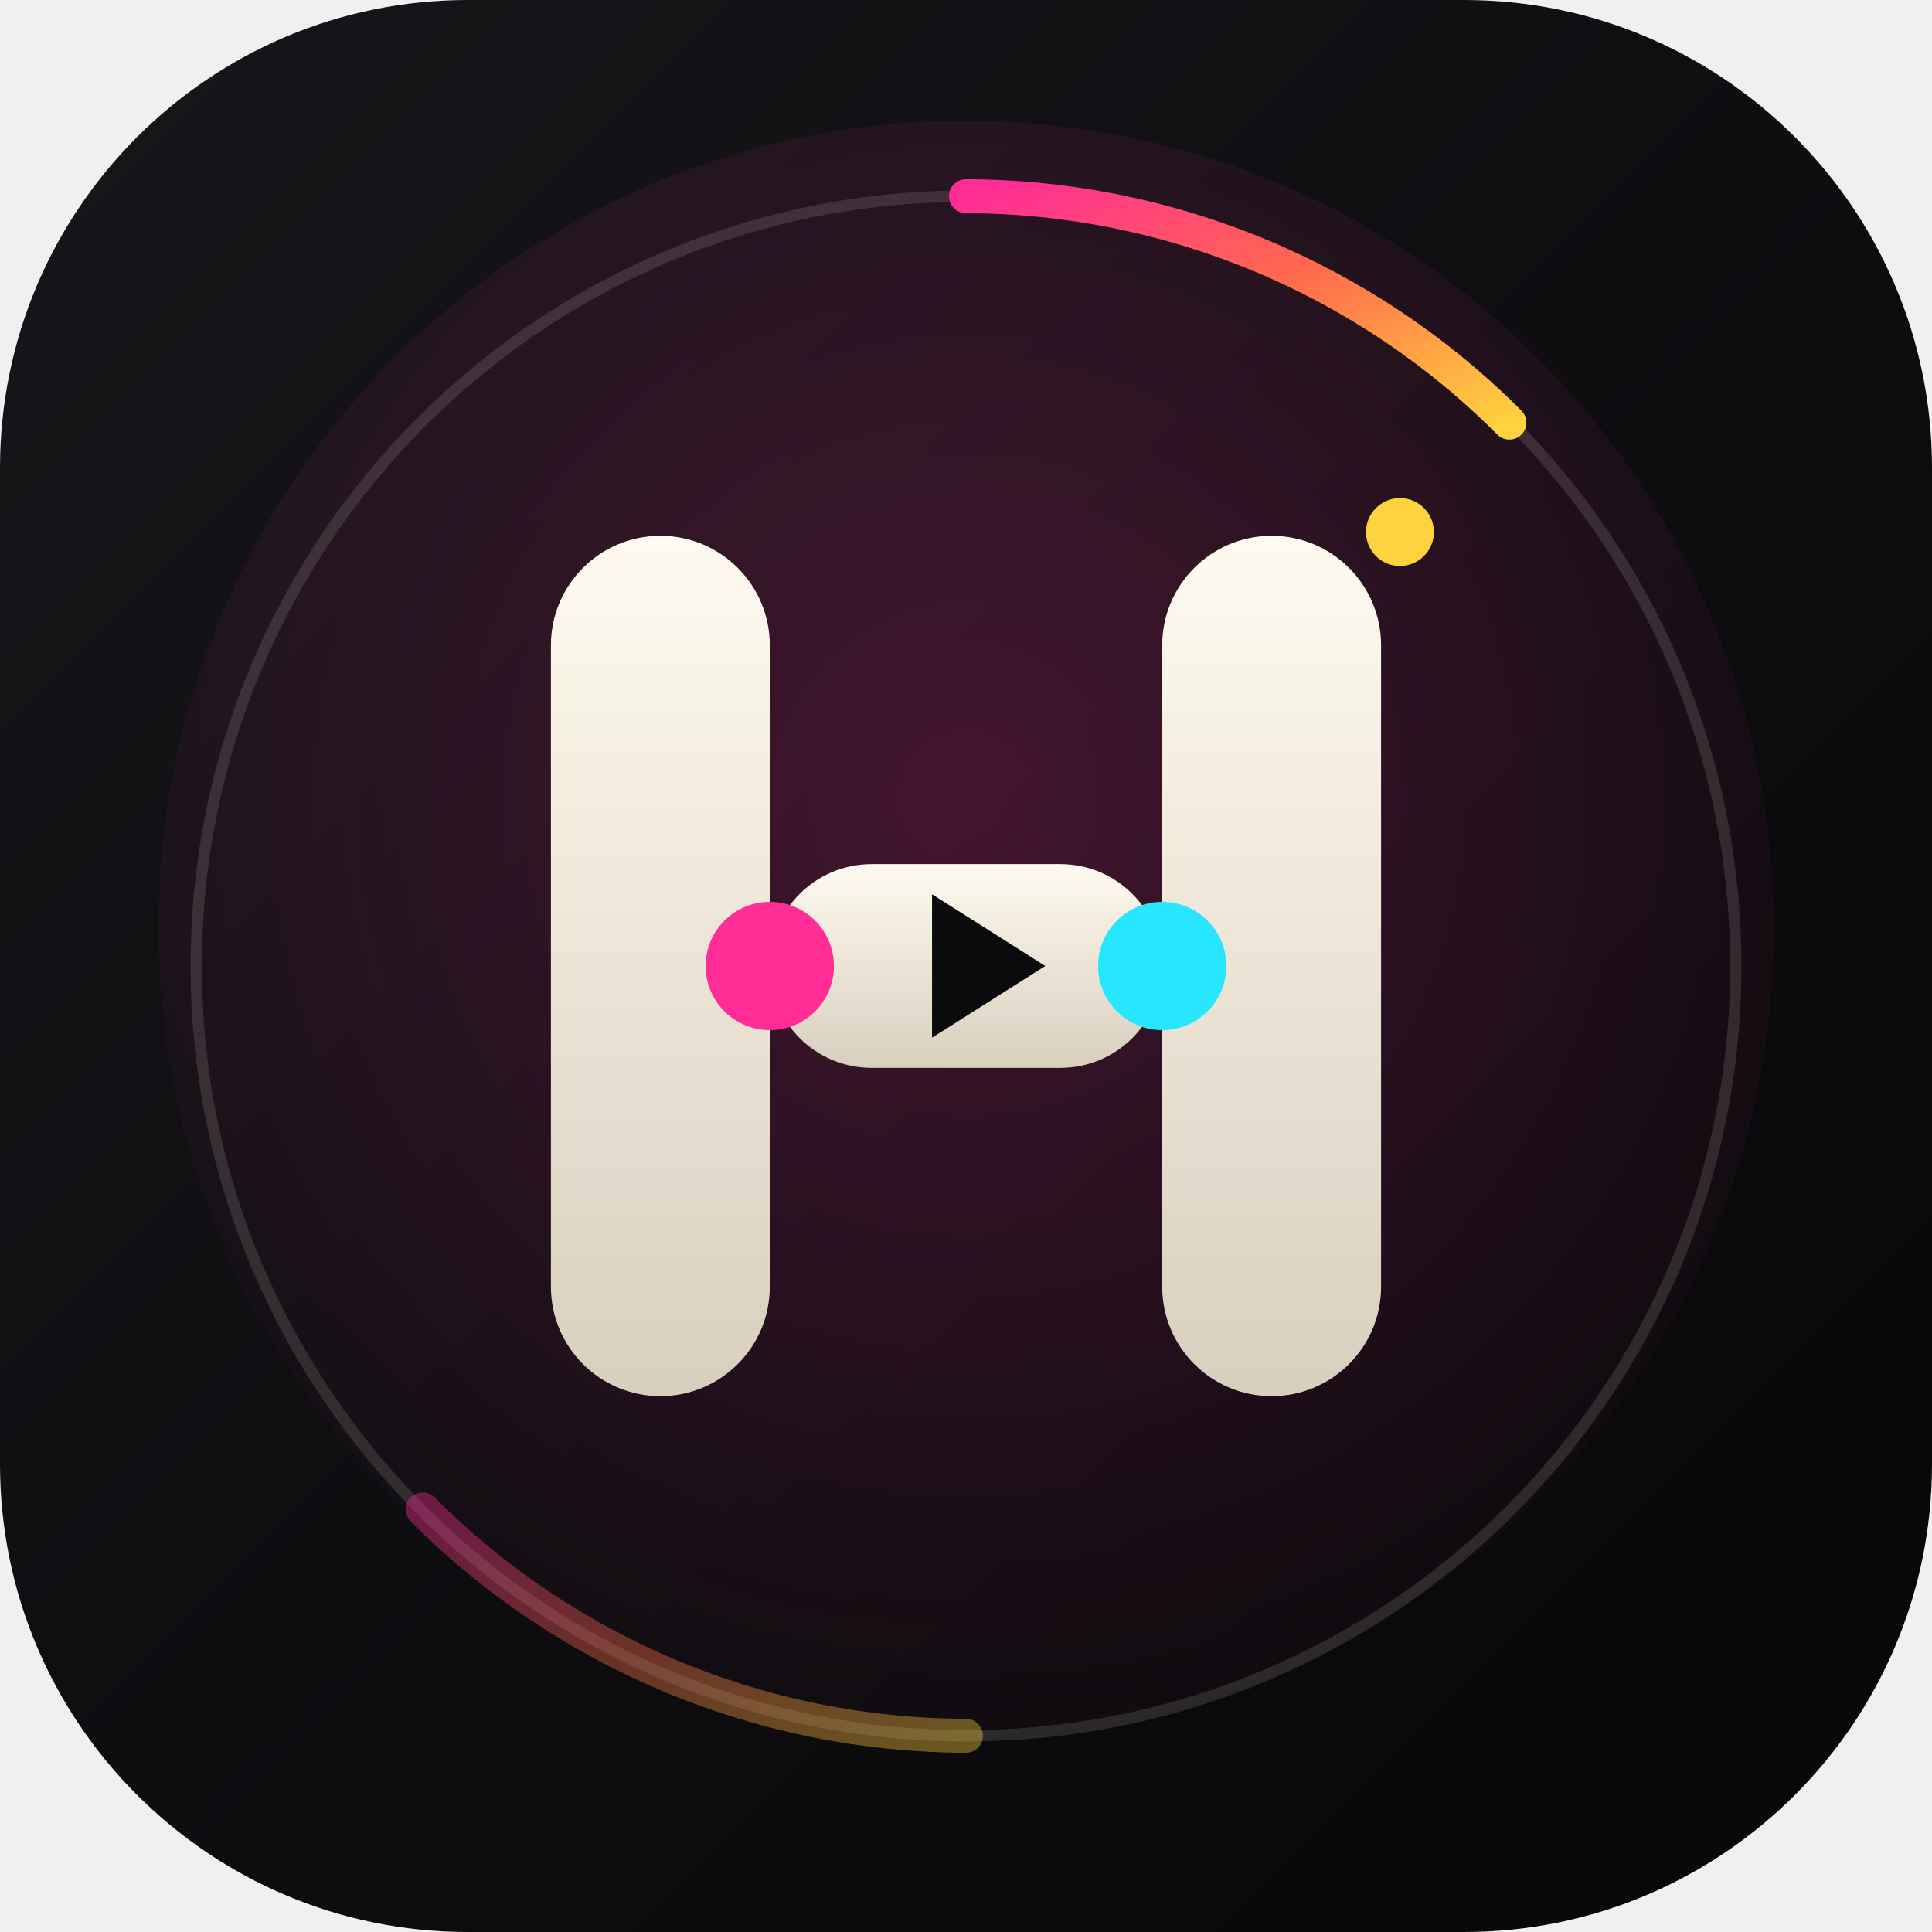
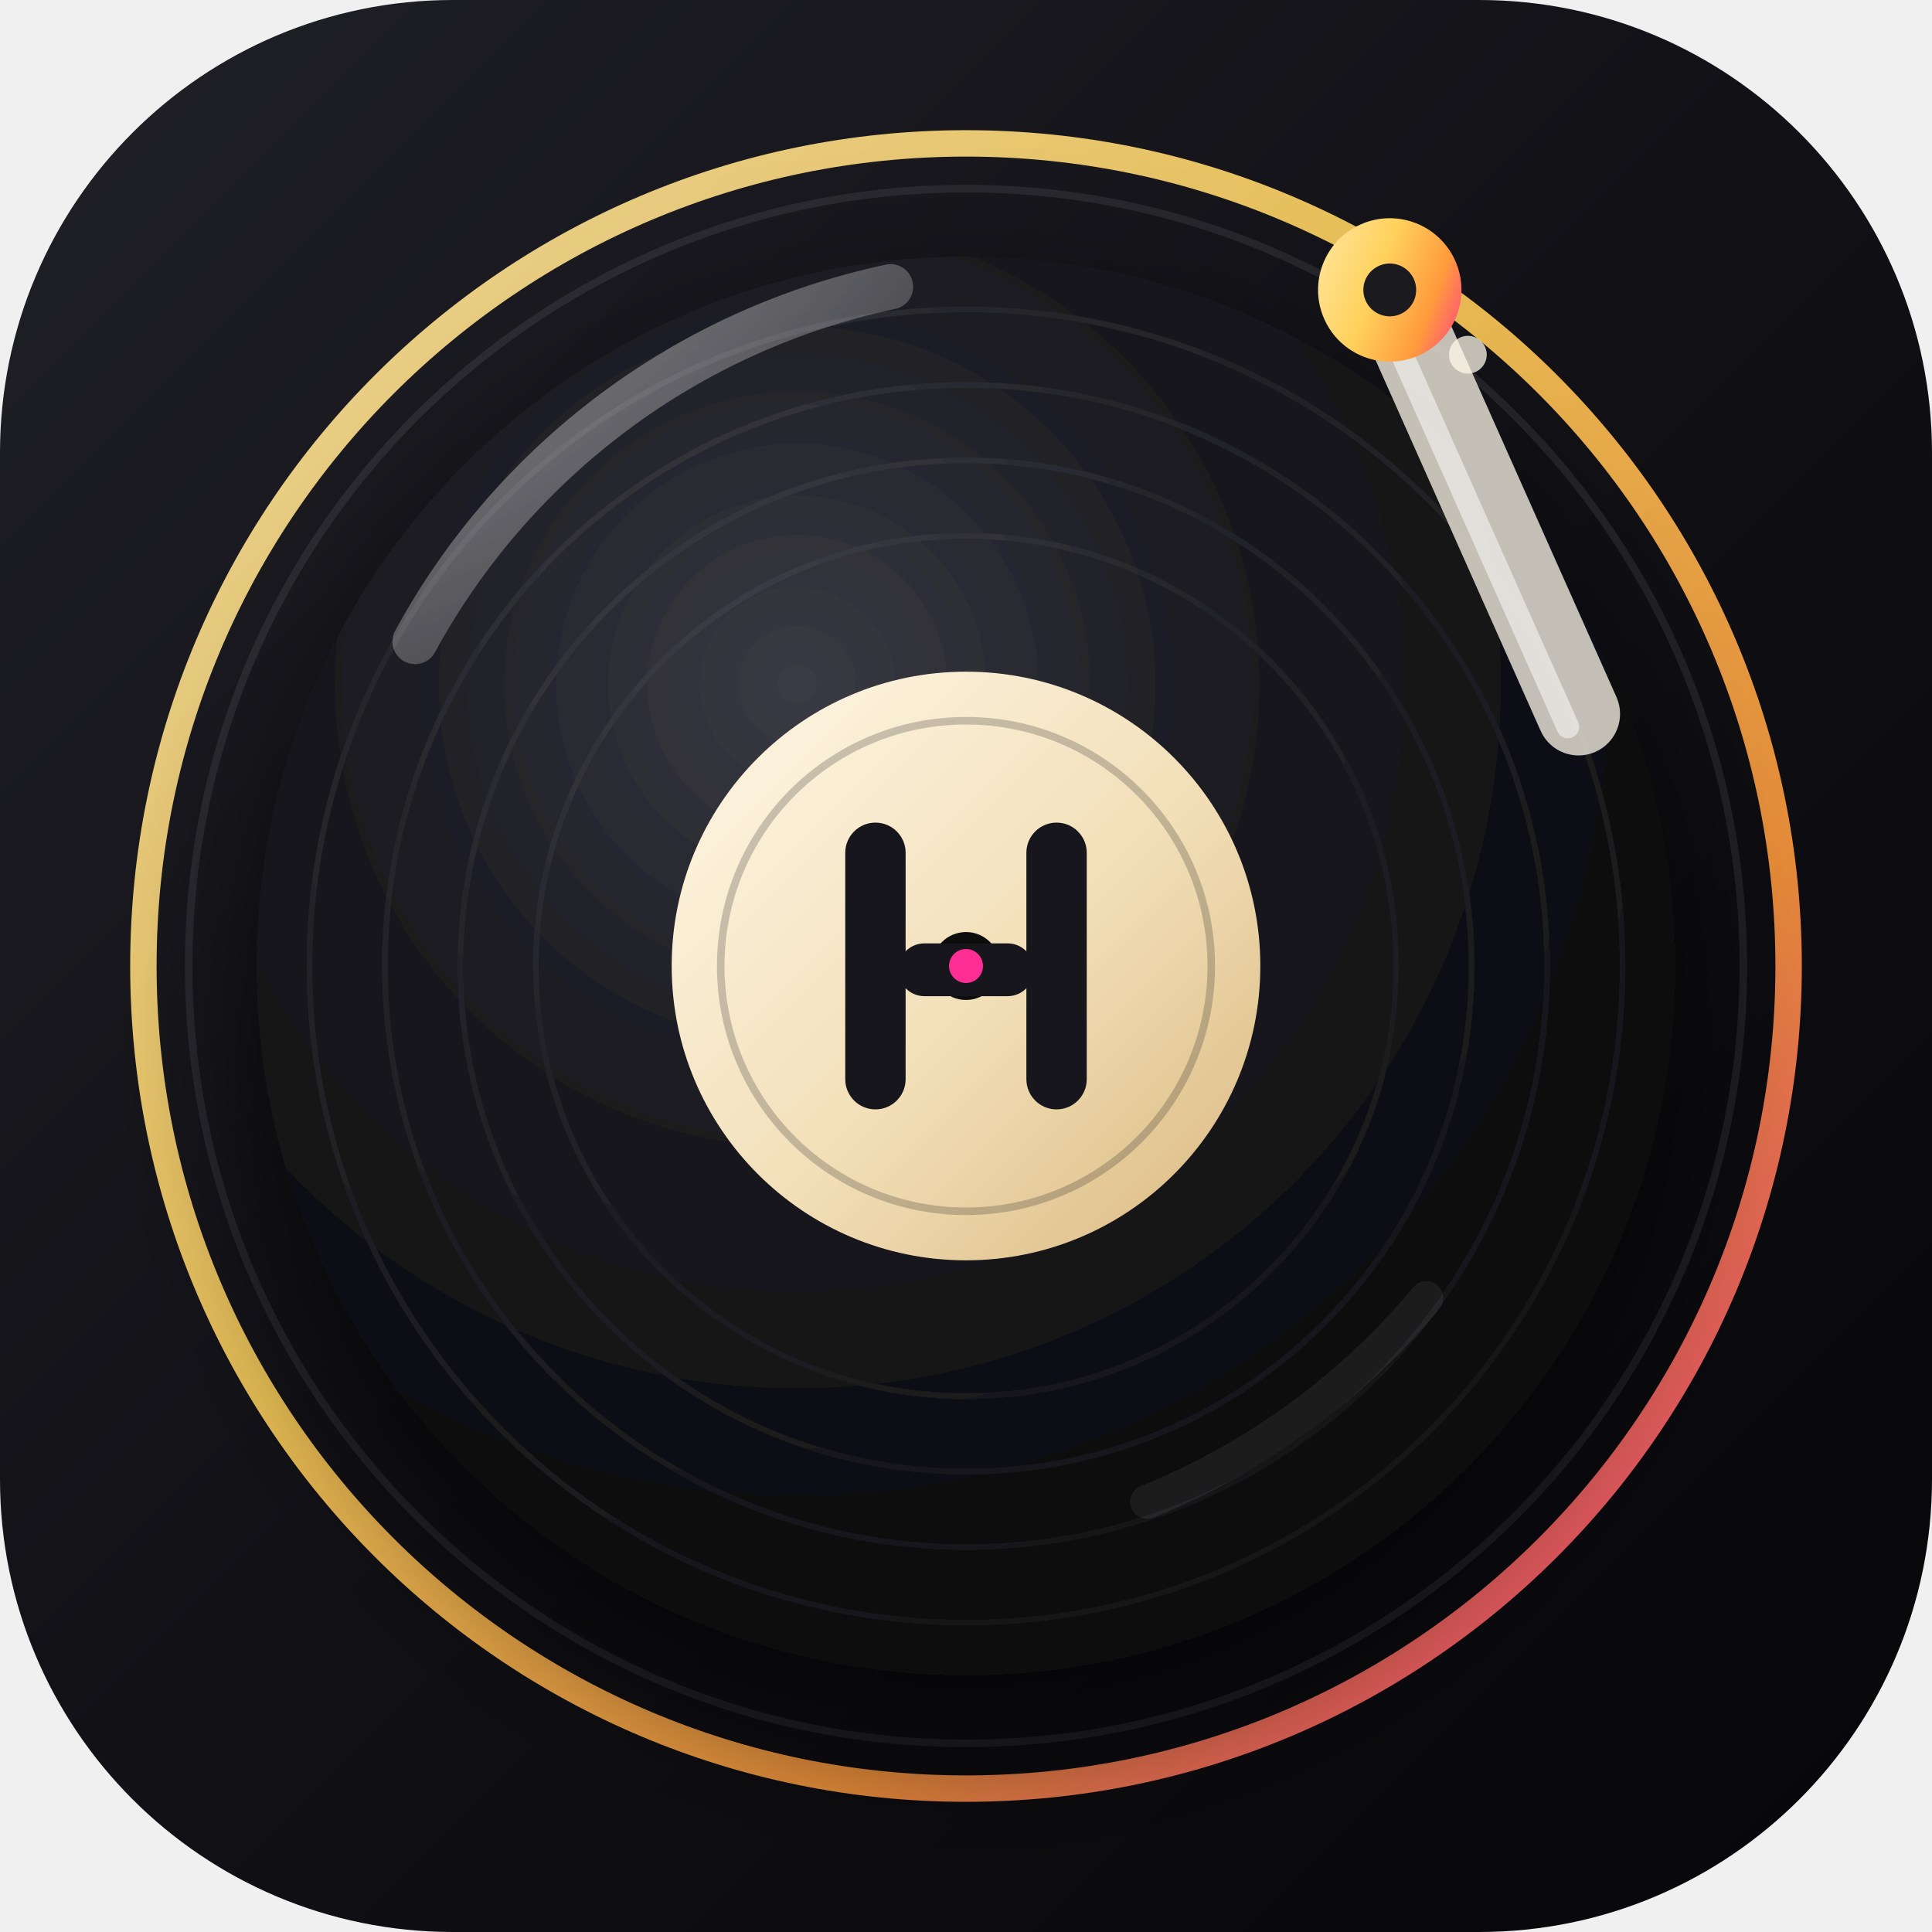
- <svg xmlns="http://www.w3.org/2000/svg" viewBox="0 0 512 512" role="img" aria-label="HITSTER Web">
+ <svg xmlns="http://www.w3.org/2000/svg" viewBox="0 0 512 512" role="img" aria-label="HITSTER Web – Schallplatte">
  <defs>
    <linearGradient id="bg" x1="0" y1="0" x2="1" y2="1">
-       <stop offset="0" stop-color="#17171b" />
-       <stop offset="0.55" stop-color="#0d0d10" />
-       <stop offset="1" stop-color="#070708" />
+       <stop offset="0" stop-color="#202027" />
+       <stop offset="0.48" stop-color="#111116" />
+       <stop offset="1" stop-color="#07070a" />
    </linearGradient>
-     <linearGradient id="ring" x1="0" y1="0" x2="1" y2="1">
-       <stop offset="0" stop-color="#ff2d95" />
-       <stop offset="0.48" stop-color="#ff6a4d" />
-       <stop offset="1" stop-color="#ffd23f" />
+     <radialGradient id="vinyl" cx="38%" cy="30%" r="78%">
+       <stop offset="0" stop-color="#3b3b45" />
+       <stop offset="0.38" stop-color="#1b1b21" />
+       <stop offset="0.82" stop-color="#0b0b0e" />
+       <stop offset="1" stop-color="#050506" />
+     </radialGradient>
+     <linearGradient id="gold" x1="0" y1="0" x2="1" y2="1">
+       <stop offset="0" stop-color="#ffe9a8" />
+       <stop offset="0.42" stop-color="#ffd15c" />
+       <stop offset="0.72" stop-color="#ff9a3d" />
+       <stop offset="1" stop-color="#ff2d95" />
    </linearGradient>
-     <linearGradient id="edge" x1="0" y1="0" x2="0" y2="1">
-       <stop offset="0" stop-color="#fffaf0" />
-       <stop offset="1" stop-color="#d8cfbd" />
+     <linearGradient id="label" x1="0" y1="0" x2="1" y2="1">
+       <stop offset="0" stop-color="#fff8e8" />
+       <stop offset="0.55" stop-color="#f2dfb8" />
+       <stop offset="1" stop-color="#d9b77d" />
    </linearGradient>
-     <radialGradient id="glow" cx="50%" cy="42%" r="62%">
-       <stop offset="0" stop-color="#ff2d95" stop-opacity=".22" />
-       <stop offset="1" stop-color="#ff2d95" stop-opacity="0" />
-     </radialGradient>
+     <linearGradient id="shine" x1="0" y1="0" x2="1" y2="1">
+       <stop offset="0" stop-color="#ffffff" stop-opacity=".5" />
+       <stop offset="1" stop-color="#ffffff" stop-opacity="0" />
+     </linearGradient>
+     <filter id="shadow" x="-30%" y="-30%" width="160%" height="160%">
+       <feDropShadow dx="0" dy="18" stdDeviation="20" flood-color="#000" flood-opacity=".65" />
+     </filter>
  </defs>
-   <rect width="512" height="512" rx="124" fill="url(#bg)" />
-   <circle cx="256" cy="246" r="214" fill="url(#glow)" />
-   <circle cx="256" cy="256" r="204" fill="none" stroke="#f6f0e4" stroke-opacity=".13" stroke-width="3" />
-   <path d="M256 52a204 204 0 0 1 144 60" fill="none" stroke="url(#ring)" stroke-width="9" stroke-linecap="round" />
-   <path d="M256 460a204 204 0 0 1-144-60" fill="none" stroke="url(#ring)" stroke-width="9" stroke-linecap="round" opacity=".38" />
-   <g fill="url(#edge)">
-     <rect x="146" y="142" width="58" height="228" rx="29" />
-     <rect x="308" y="142" width="58" height="228" rx="29" />
-     <rect x="204" y="229" width="104" height="54" rx="27" />
+   <rect width="512" height="512" rx="120" fill="url(#bg)" />
+   <circle cx="256" cy="256" r="218" fill="none" stroke="url(#gold)" stroke-width="7" opacity=".9" />
+   <circle cx="256" cy="256" r="206" fill="none" stroke="#fff" stroke-opacity=".08" stroke-width="2" />
+   <g filter="url(#shadow)">
+     <circle cx="256" cy="256" r="188" fill="url(#vinyl)" />
+     <circle cx="256" cy="256" r="174" fill="none" stroke="#fff" stroke-opacity=".055" stroke-width="1.5" />
+     <circle cx="256" cy="256" r="154" fill="none" stroke="#fff" stroke-opacity=".05" stroke-width="1.5" />
+     <circle cx="256" cy="256" r="134" fill="none" stroke="#fff" stroke-opacity=".045" stroke-width="1.5" />
+     <circle cx="256" cy="256" r="114" fill="none" stroke="#fff" stroke-opacity=".04" stroke-width="1.5" />
+     <path d="M110 170a188 188 0 0 1 126-94" fill="none" stroke="url(#shine)" stroke-width="12" stroke-linecap="round" />
+     <path d="M378 344a188 188 0 0 1-74 54" fill="none" stroke="#fff" stroke-opacity=".07" stroke-width="9" stroke-linecap="round" />
+     <circle cx="256" cy="256" r="78" fill="url(#label)" />
+     <circle cx="256" cy="256" r="65" fill="none" stroke="#16161a" stroke-opacity=".22" stroke-width="2" />
+     <circle cx="256" cy="256" r="9" fill="#0a0a0c" />
+     <g fill="#17171b">
+       <rect x="224" y="218" width="16" height="76" rx="8" />
+       <rect x="272" y="218" width="16" height="76" rx="8" />
+       <rect x="238" y="250" width="36" height="14" rx="7" />
+     </g>
+     <circle cx="256" cy="256" r="4.5" fill="#ff2d95" />
  </g>
-   <circle cx="204" cy="256" r="17" fill="#ff2d95" />
-   <circle cx="308" cy="256" r="17" fill="#29e6ff" />
-   <path d="M247 237l30 19-30 19z" fill="#0b0b0d" />
-   <circle cx="371" cy="141" r="9" fill="#ffd23f" />
+   <g transform="translate(355 74) rotate(-24)">
+     <rect x="0" y="0" width="22" height="142" rx="11" fill="#d8d3c8" opacity=".9" />
+     <rect x="4" y="4" width="6" height="132" rx="3" fill="#fff" opacity=".5" />
+     <circle cx="11" cy="8" r="19" fill="url(#gold)" />
+     <circle cx="11" cy="8" r="7" fill="#1a1a1f" />
+   </g>
+   <circle cx="389" cy="94" r="5" fill="#fff8e8" opacity=".75" />
</svg>
